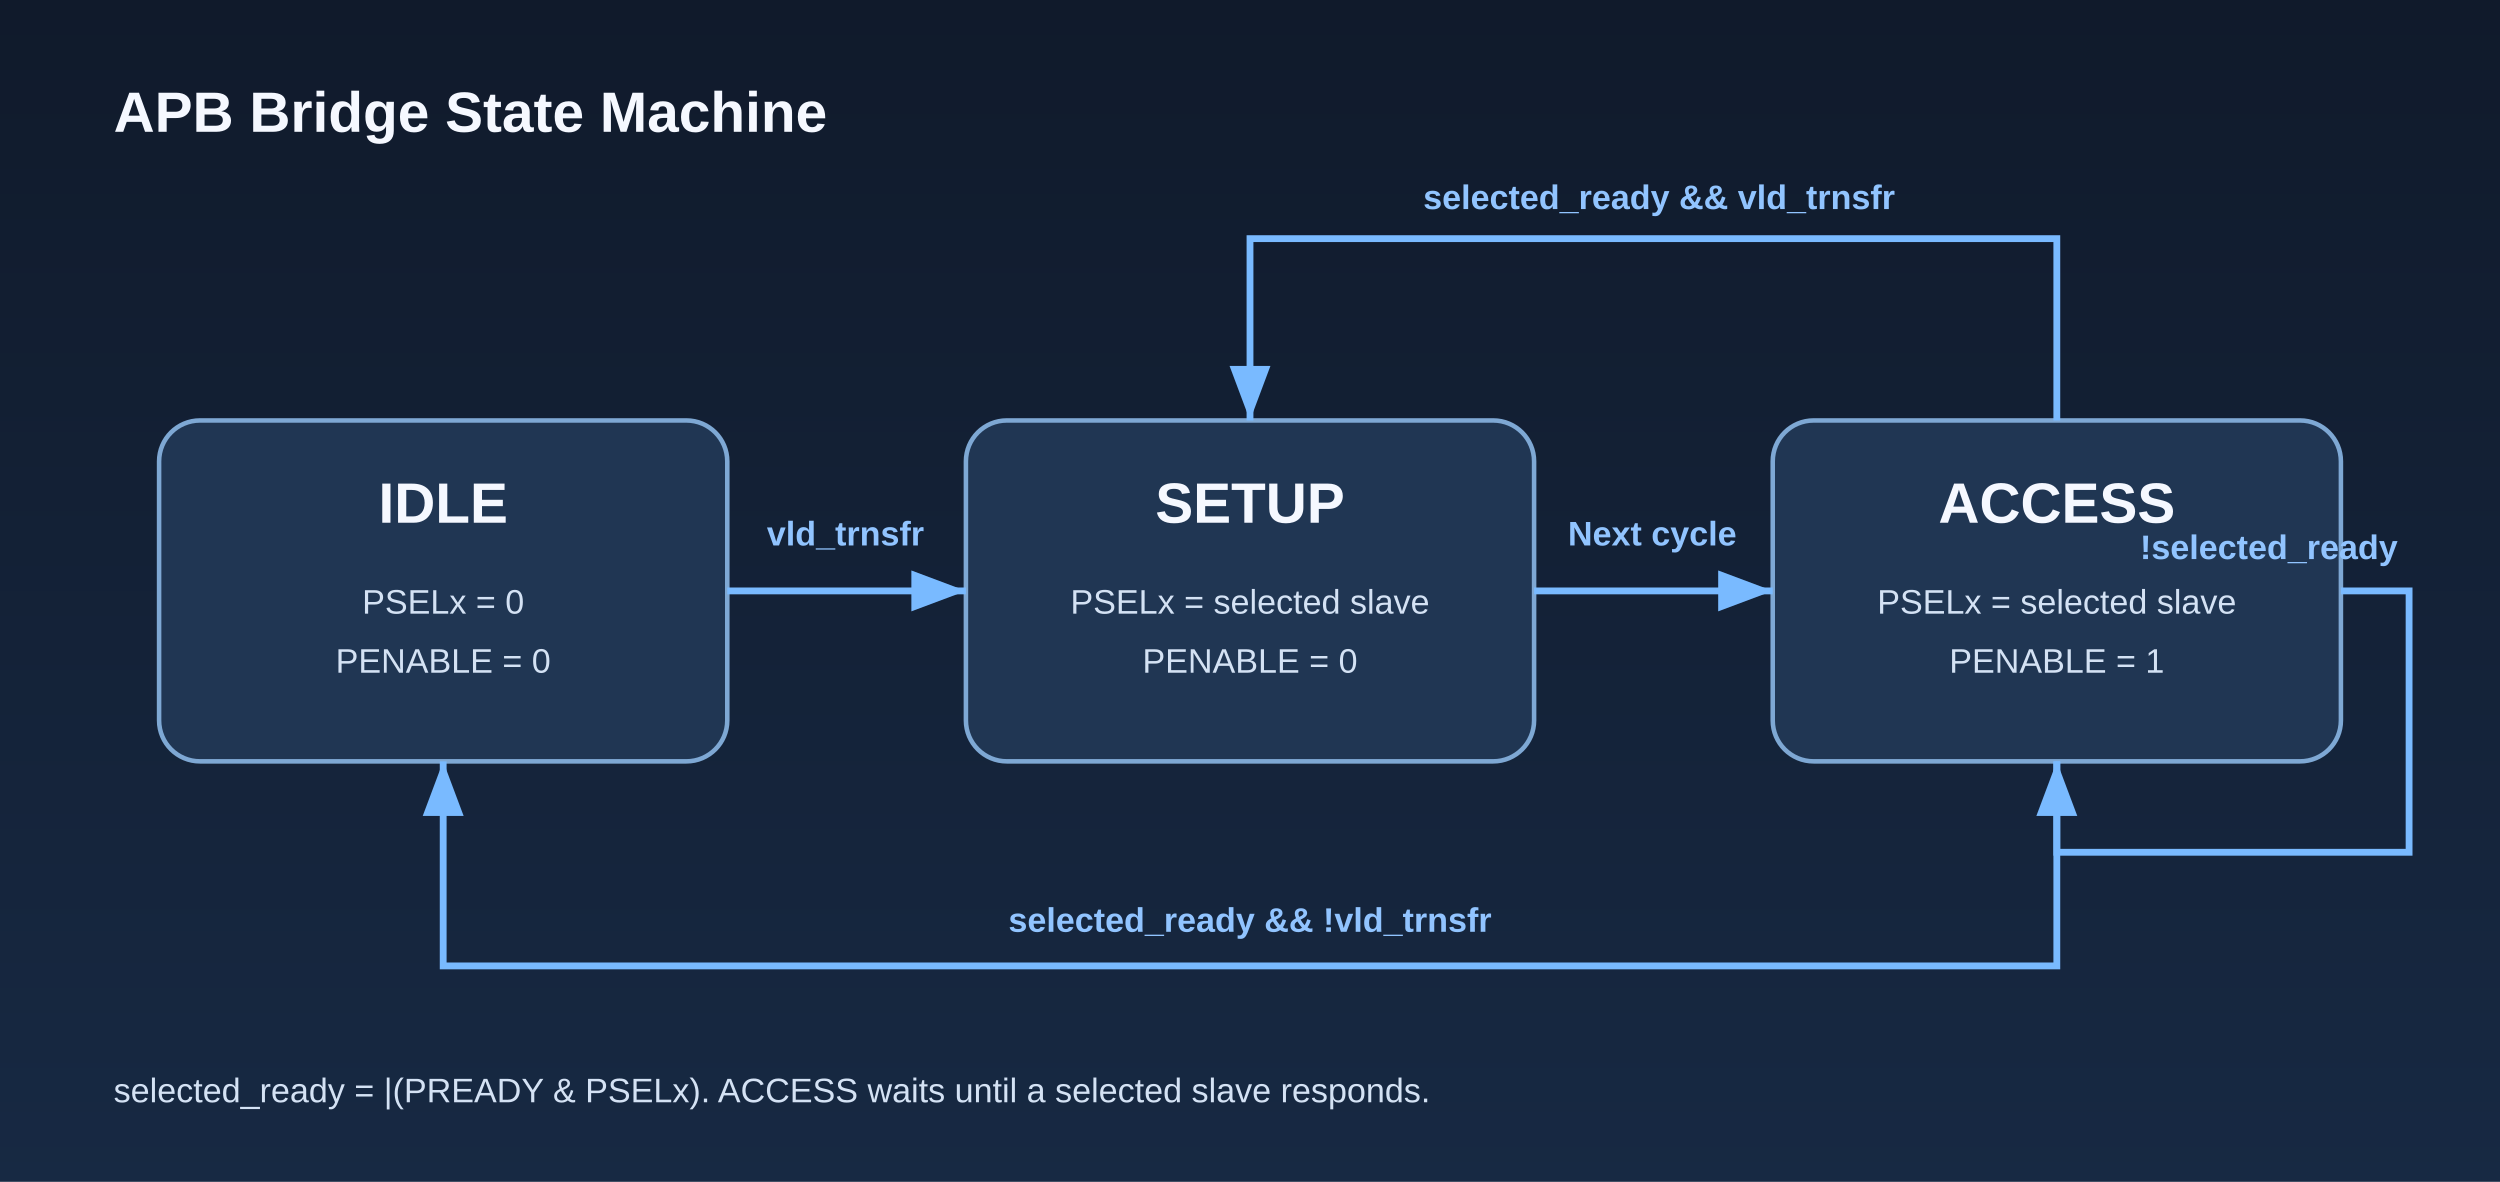
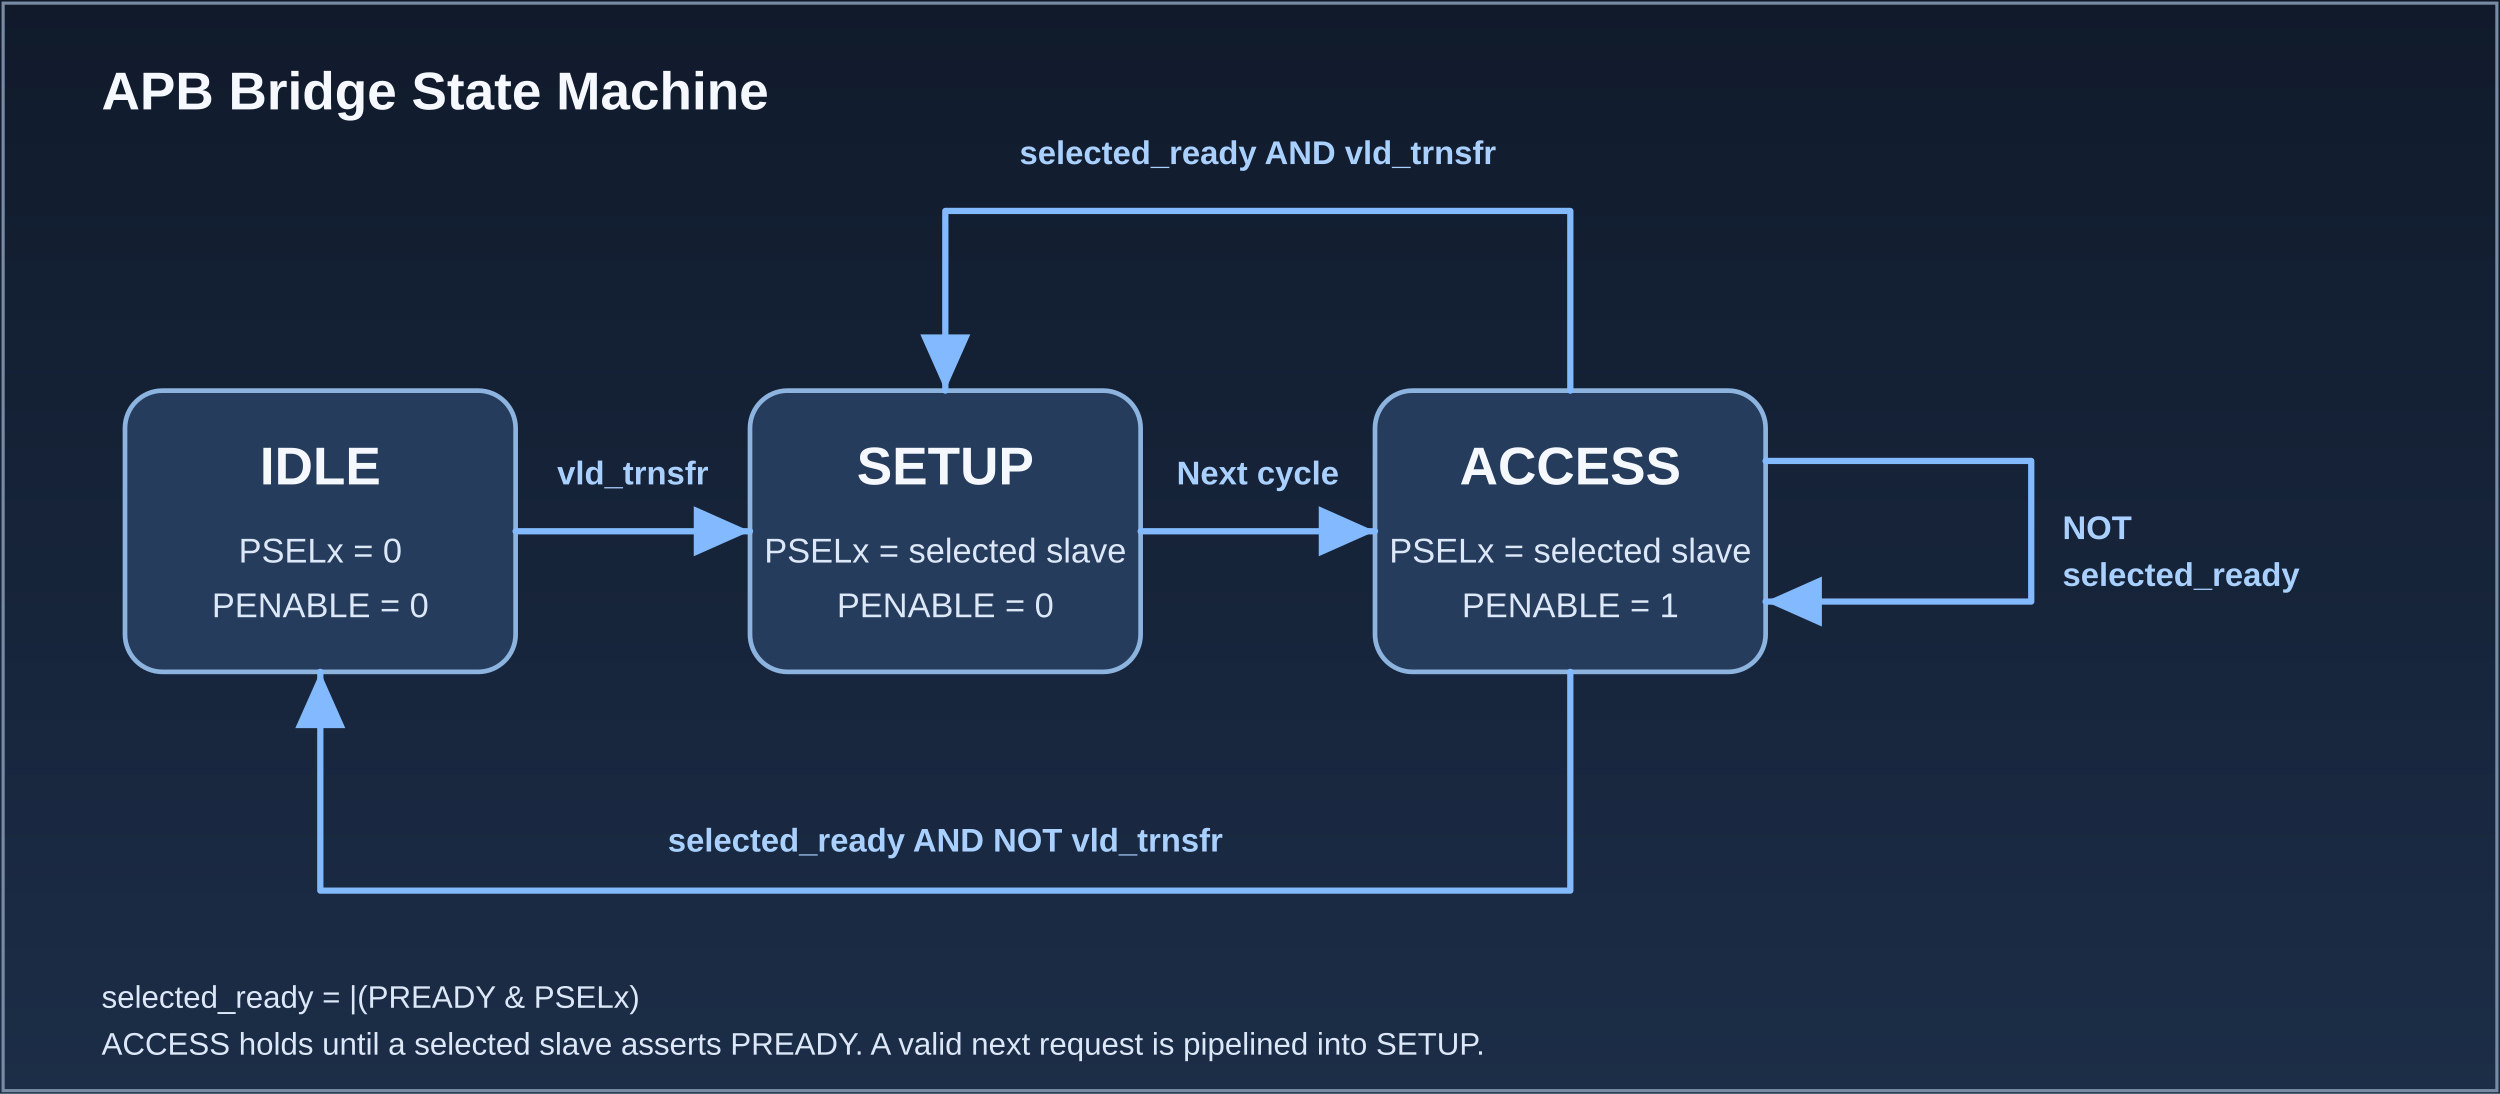
- <svg xmlns="http://www.w3.org/2000/svg" width="1100" height="520" viewBox="0 0 1100 520" role="img" aria-labelledby="title desc">
+ <svg xmlns="http://www.w3.org/2000/svg" width="1600" height="700" viewBox="0 0 1600 700" role="img" aria-labelledby="title desc">
  <defs>
-     <linearGradient id="bg" x2="0" y2="1">
-       <stop stop-color="#101a2b" />
-       <stop offset="1" stop-color="#172943" />
+     <linearGradient id="background" x1="0" y1="0" x2="0" y2="1">
+       <stop offset="0" stop-color="#101a2b" />
+       <stop offset="1" stop-color="#1c2d47" />
    </linearGradient>
    <style>
-     .state{fill:#203653;stroke:#7ea8d4;stroke-width:2;rx:18}
-     .h{font:700 25px Arial,sans-serif;fill:#f5f8ff}
-     .t{font:15px Arial,sans-serif;fill:#d4e2f4}
-     .label{font:600 15px Arial,sans-serif;fill:#91c4ff}
-     .arrow{fill:none;stroke:#79baff;stroke-width:3}
+     .state { fill:#263c5c; stroke:#8db3df; stroke-width:3; }
+     .state-title { font:700 34px Arial, sans-serif; fill:#f5f8ff; }
+     .state-line { font:22px Arial, sans-serif; fill:#dce8f7; }
+     .heading { font:700 34px Arial, sans-serif; fill:#f5f8ff; }
+     .condition { font:600 21px Arial, sans-serif; fill:#a9d0ff; }
+     .note { font:20px Arial, sans-serif; fill:#dce8f7; }
+     .arrow { fill:none; stroke:#83baff; stroke-width:4; stroke-linecap:round; stroke-linejoin:round; }
+     .accent { fill:#83baff; }
  </style>
-     <marker id="arr" markerWidth="10" markerHeight="10" refX="8" refY="3" orient="auto">
-       <path d="M0 0L8 3L0 6Z" fill="#79baff" />
+     <marker id="arrowHead" markerWidth="12" markerHeight="12" refX="9" refY="4" orient="auto" markerUnits="strokeWidth">
+       <path d="M0 0 L9 4 L0 8 Z" fill="#83baff" />
    </marker>
  </defs>
-   <rect width="1100" height="520" fill="url(#bg)" />
-   <text x="50" y="58" class="h">APB Bridge State Machine</text>
-   <rect x="70" y="185" width="250" height="150" class="state" />
-   <text x="195" y="230" text-anchor="middle" class="h">IDLE</text>
-   <text x="195" y="270" text-anchor="middle" class="t">PSELx = 0</text>
-   <text x="195" y="296" text-anchor="middle" class="t">PENABLE = 0</text>
-   <rect x="425" y="185" width="250" height="150" class="state" />
-   <text x="550" y="230" text-anchor="middle" class="h">SETUP</text>
-   <text x="550" y="270" text-anchor="middle" class="t">PSELx = selected slave</text>
-   <text x="550" y="296" text-anchor="middle" class="t">PENABLE = 0</text>
-   <rect x="780" y="185" width="250" height="150" class="state" />
-   <text x="905" y="230" text-anchor="middle" class="h">ACCESS</text>
-   <text x="905" y="270" text-anchor="middle" class="t">PSELx = selected slave</text>
-   <text x="905" y="296" text-anchor="middle" class="t">PENABLE = 1</text>
-   <path d="M320 260H425" class="arrow" marker-end="url(#arr)" />
-   <text x="372" y="240" text-anchor="middle" class="label">vld_trnsfr</text>
-   <path d="M675 260H780" class="arrow" marker-end="url(#arr)" />
-   <text x="727" y="240" text-anchor="middle" class="label">Next cycle</text>
-   <path d="M905 335V425H195V335" class="arrow" marker-end="url(#arr)" />
-   <text x="550" y="410" text-anchor="middle" class="label">selected_ready &amp;&amp; !vld_trnsfr</text>
-   <path d="M905 185V105H550V185" class="arrow" marker-end="url(#arr)" />
-   <text x="730" y="92" text-anchor="middle" class="label">selected_ready &amp;&amp; vld_trnsfr</text>
-   <path d="M1030 260H1060V375H905V335" class="arrow" marker-end="url(#arr)" />
-   <text x="1055" y="246" text-anchor="end" class="label">!selected_ready</text>
-   <text x="50" y="485" class="t">selected_ready = |(PREADY &amp; PSELx). ACCESS waits until a selected slave responds.</text>
+   <rect width="1600" height="700" fill="url(#background)" />
+   <rect x="2" y="2" width="1596" height="696" fill="none" stroke="#788ba5" stroke-width="2" />
+   <text x="65" y="70" class="heading">APB Bridge State Machine</text>
+   <rect x="80" y="250" width="250" height="180" rx="24" class="state" />
+   <text x="205" y="310" text-anchor="middle" class="state-title">IDLE</text>
+   <text x="205" y="360" text-anchor="middle" class="state-line">PSELx = 0</text>
+   <text x="205" y="395" text-anchor="middle" class="state-line">PENABLE = 0</text>
+   <rect x="480" y="250" width="250" height="180" rx="24" class="state" />
+   <text x="605" y="310" text-anchor="middle" class="state-title">SETUP</text>
+   <text x="605" y="360" text-anchor="middle" class="state-line">PSELx = selected slave</text>
+   <text x="605" y="395" text-anchor="middle" class="state-line">PENABLE = 0</text>
+   <rect x="880" y="250" width="250" height="180" rx="24" class="state" />
+   <text x="1005" y="310" text-anchor="middle" class="state-title">ACCESS</text>
+   <text x="1005" y="360" text-anchor="middle" class="state-line">PSELx = selected slave</text>
+   <text x="1005" y="395" text-anchor="middle" class="state-line">PENABLE = 1</text>
+   <path d="M330 340 H480" class="arrow" marker-end="url(#arrowHead)" />
+   <text x="405" y="310" text-anchor="middle" class="condition">vld_trnsfr</text>
+   <path d="M730 340 H880" class="arrow" marker-end="url(#arrowHead)" />
+   <text x="805" y="310" text-anchor="middle" class="condition">Next cycle</text>
+   <path d="M1005 250 V135 H605 V250" class="arrow" marker-end="url(#arrowHead)" />
+   <text x="805" y="105" text-anchor="middle" class="condition">selected_ready AND vld_trnsfr</text>
+   <path d="M1005 430 V570 H205 V430" class="arrow" marker-end="url(#arrowHead)" />
+   <text x="605" y="545" text-anchor="middle" class="condition">selected_ready AND NOT vld_trnsfr</text>
+   <path d="M1130 295 H1300 V385 H1130" class="arrow" marker-end="url(#arrowHead)" />
+   <text x="1320" y="345" class="condition">NOT</text>
+   <text x="1320" y="375" class="condition">selected_ready</text>
+   <text x="65" y="645" class="note">selected_ready = |(PREADY &amp; PSELx)</text>
+   <text x="65" y="675" class="note">ACCESS holds until a selected slave asserts PREADY. A valid next request is pipelined into SETUP.</text>
</svg>
